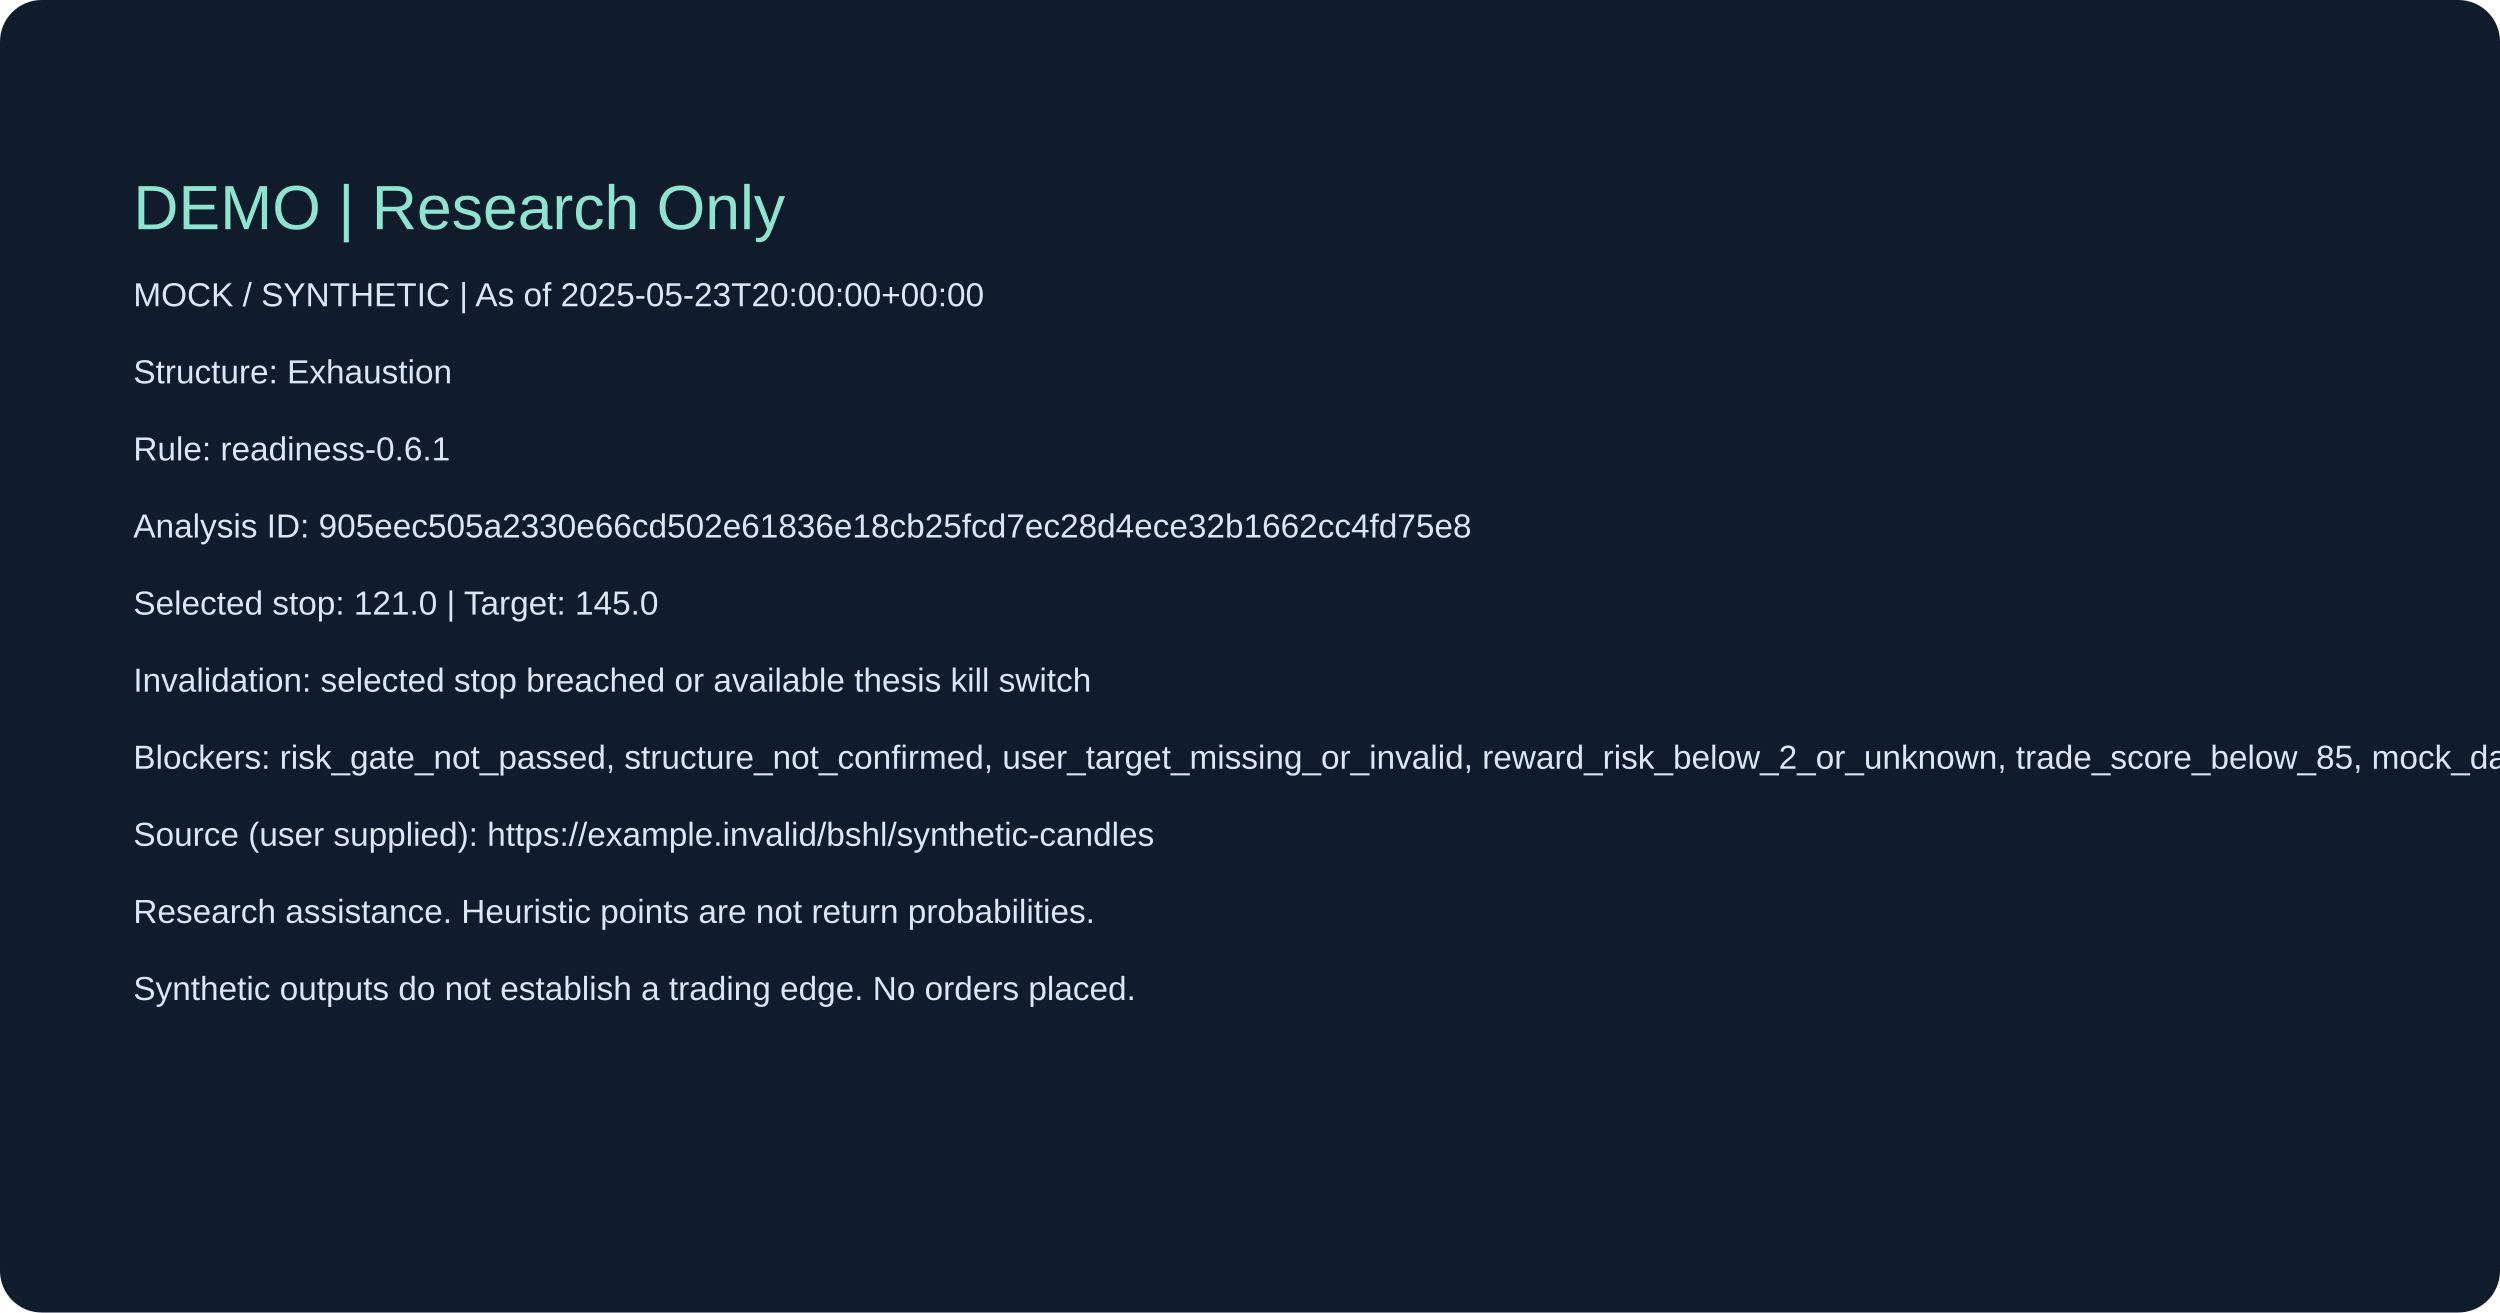
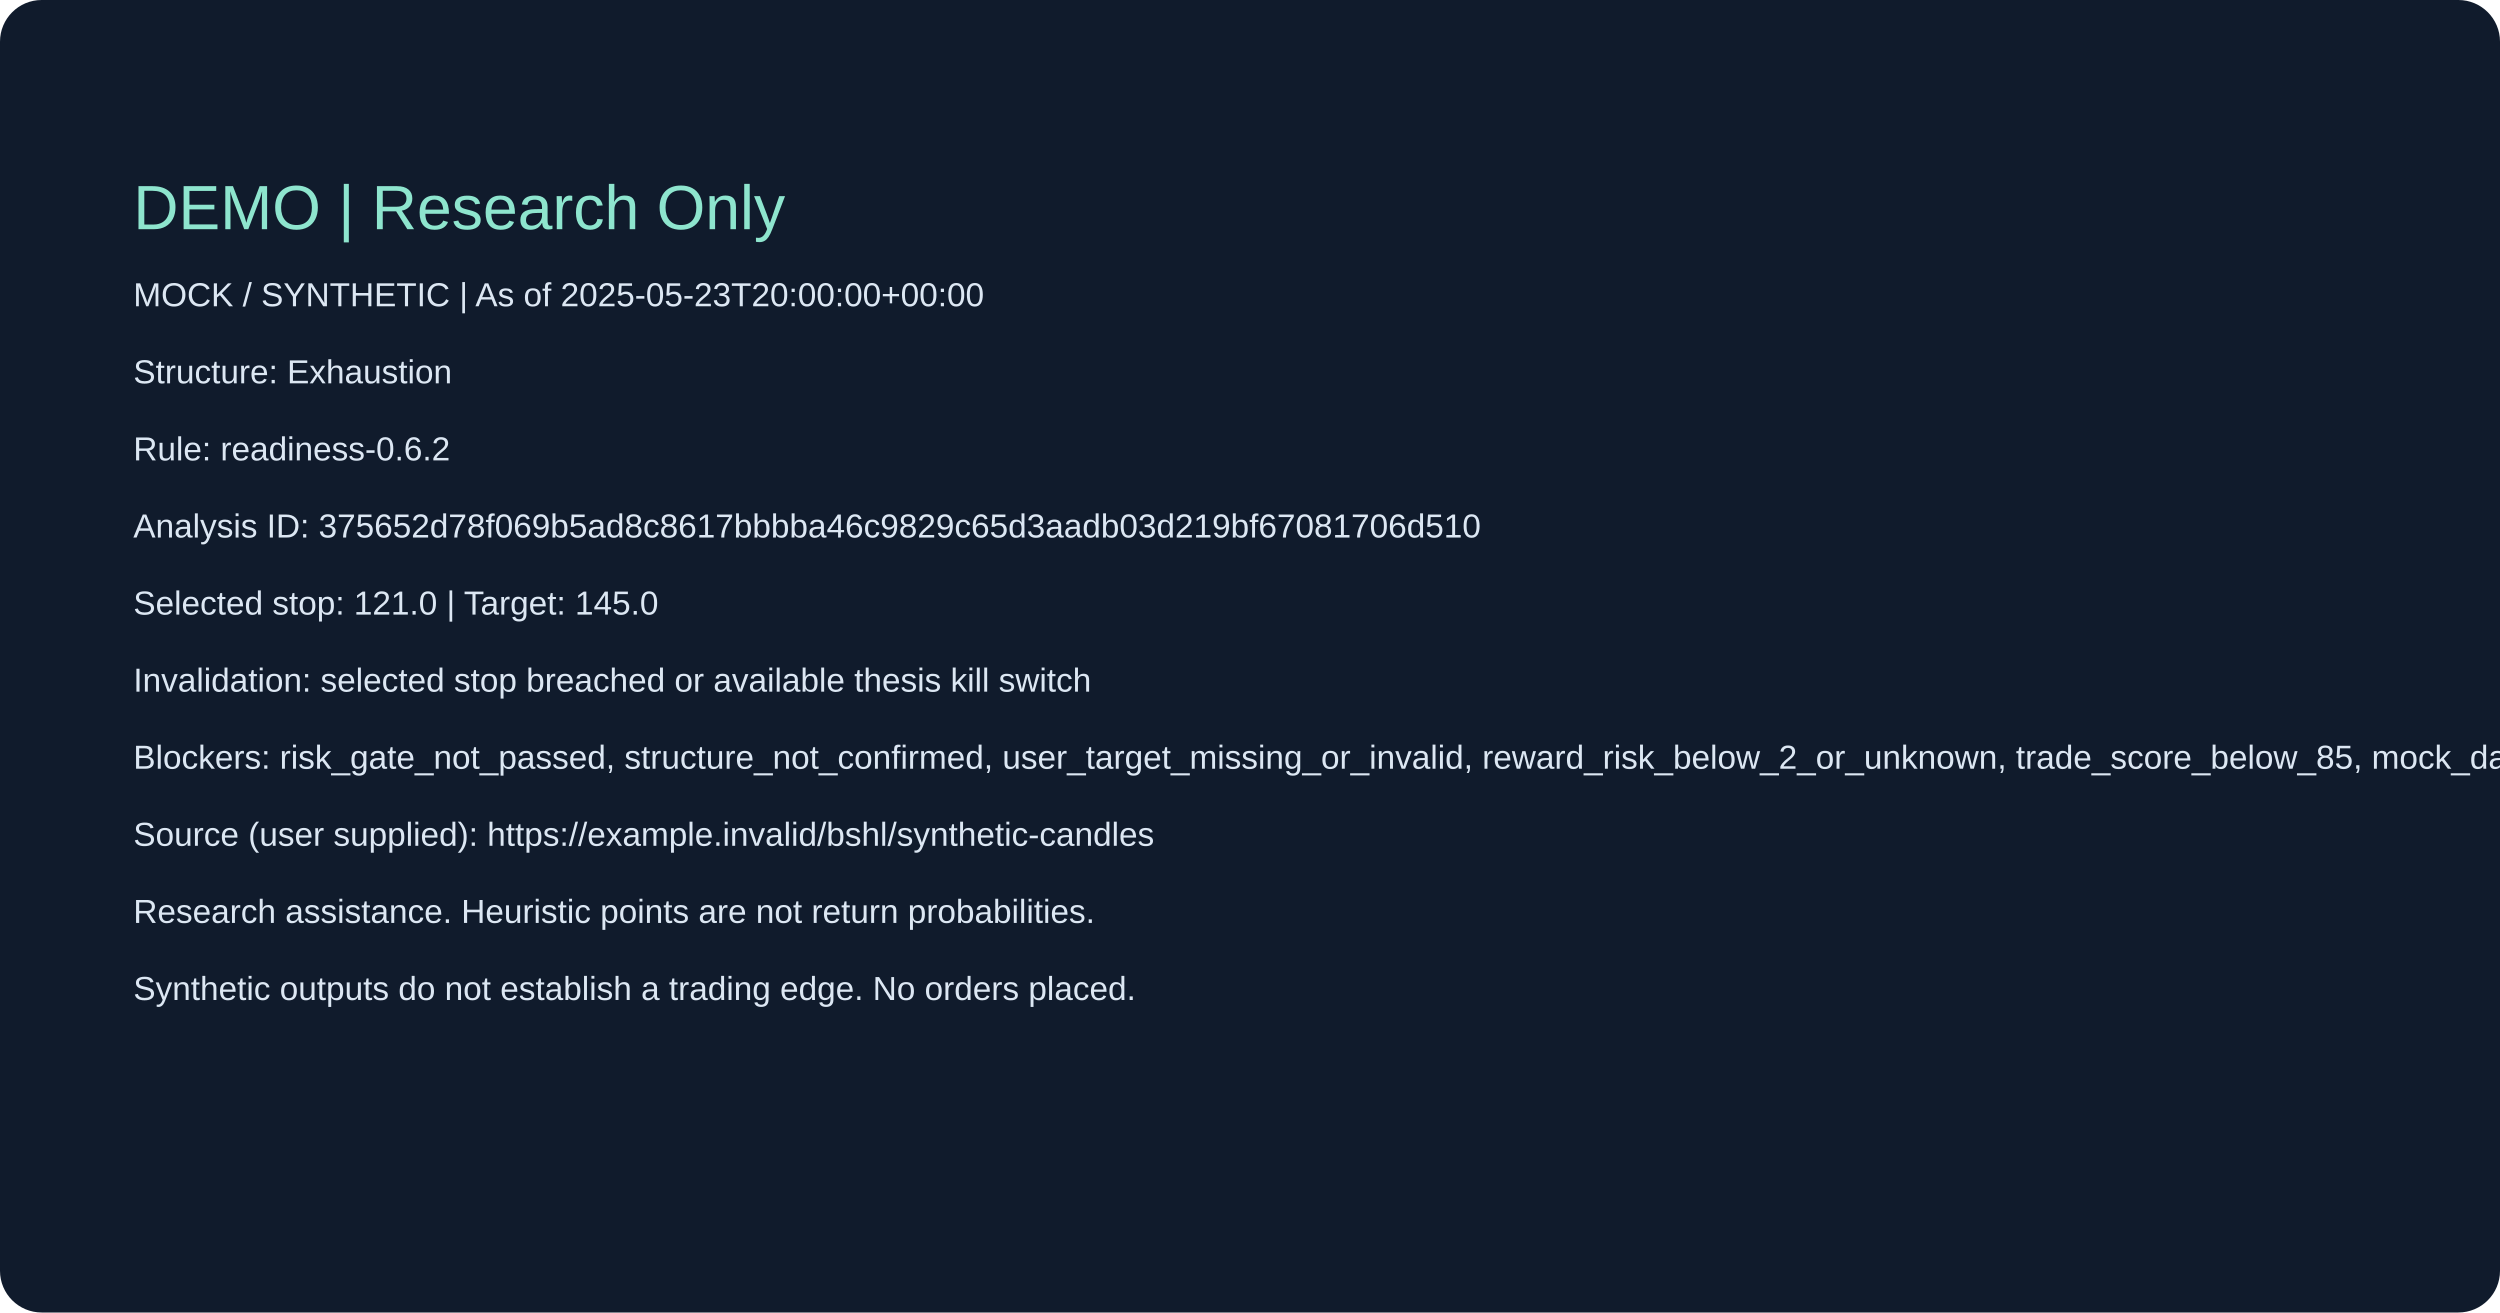
<svg xmlns="http://www.w3.org/2000/svg" width="1200" height="630" viewBox="0 0 1200 630">
  <rect width="1200" height="100%" rx="20" fill="#101b2c" />
  <g font-family="Segoe UI, Arial, sans-serif">
    <text x="64" y="110" font-size="30" fill="#8ee5ce">DEMO  |  Research Only</text>
    <text x="64" y="147" font-size="16" fill="#dce7f3">MOCK / SYNTHETIC  |  As of 2025-05-23T20:00:00+00:00</text>
    <text x="64" y="184" font-size="16" fill="#dce7f3">Structure: Exhaustion</text>
-     <text x="64" y="221" font-size="16" fill="#dce7f3">Rule: readiness-0.6.1</text>
-     <text x="64" y="258" font-size="16" fill="#dce7f3">Analysis ID: 905eec505a2330e66cd502e61836e18cb25fcd7ec28d4ece32b1662cc4fd75e8</text>
+     <text x="64" y="221" font-size="16" fill="#dce7f3">Rule: readiness-0.6.2</text>
+     <text x="64" y="258" font-size="16" fill="#dce7f3">Analysis ID: 375652d78f069b5ad8c8617bbbba46c9829c65d3aadb03d219bf67081706d510</text>
    <text x="64" y="295" font-size="16" fill="#dce7f3">Selected stop: 121.0  |  Target: 145.0</text>
    <text x="64" y="332" font-size="16" fill="#dce7f3">Invalidation: selected stop breached or available thesis kill switch</text>
    <text x="64" y="369" font-size="16" fill="#dce7f3">Blockers: risk_gate_not_passed, structure_not_confirmed, user_target_missing_or_invalid, reward_risk_below_2_or_unknown, trade_score_below_85, mock_data_research_only</text>
    <text x="64" y="406" font-size="16" fill="#dce7f3">Source (user supplied): https://example.invalid/bshl/synthetic-candles</text>
    <text x="64" y="443" font-size="16" fill="#dce7f3">Research assistance. Heuristic points are not return probabilities.</text>
    <text x="64" y="480" font-size="16" fill="#dce7f3">Synthetic outputs do not establish a trading edge. No orders placed.</text>
  </g>
</svg>
